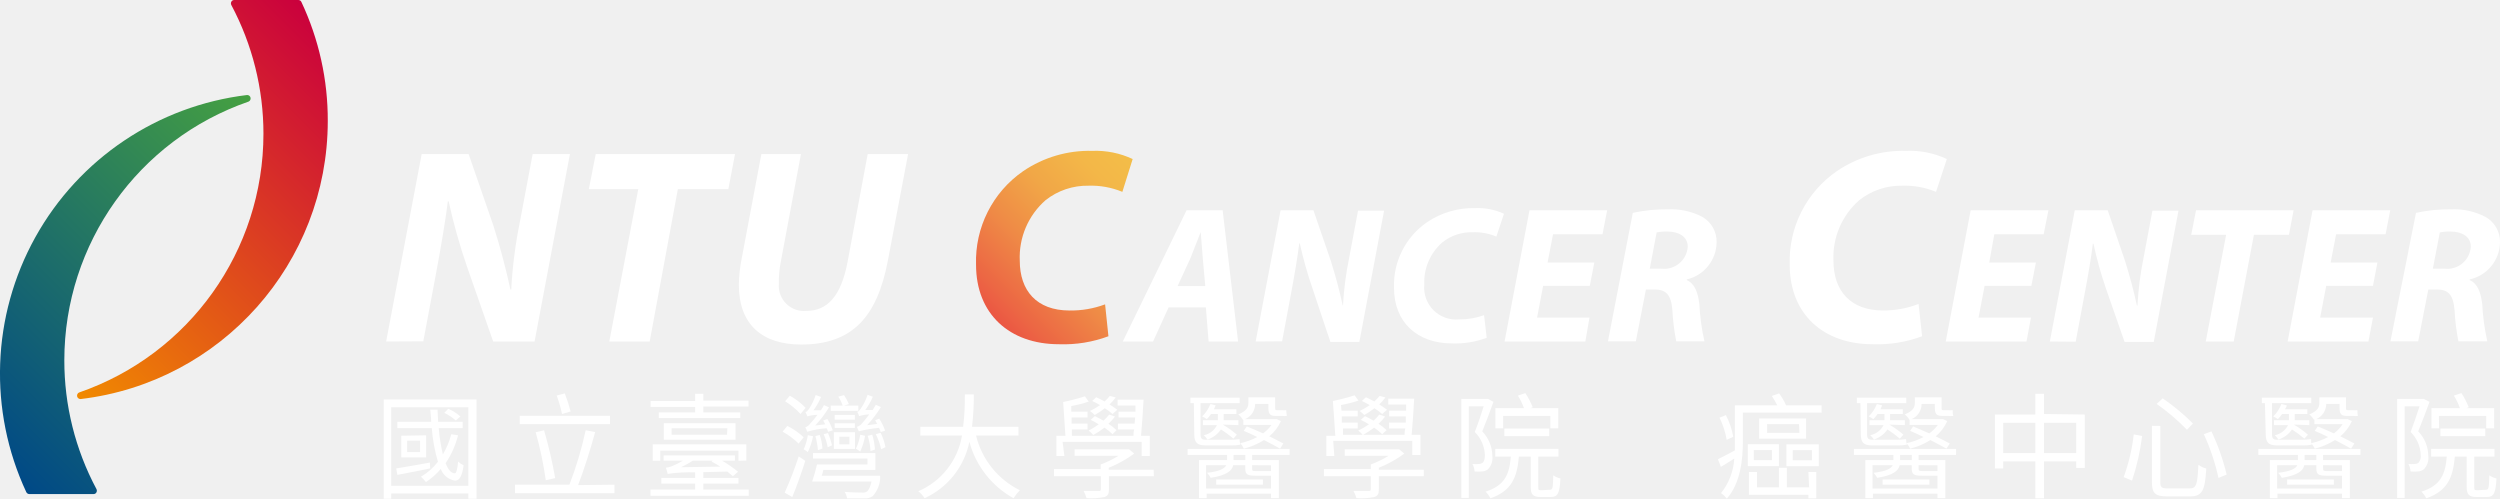
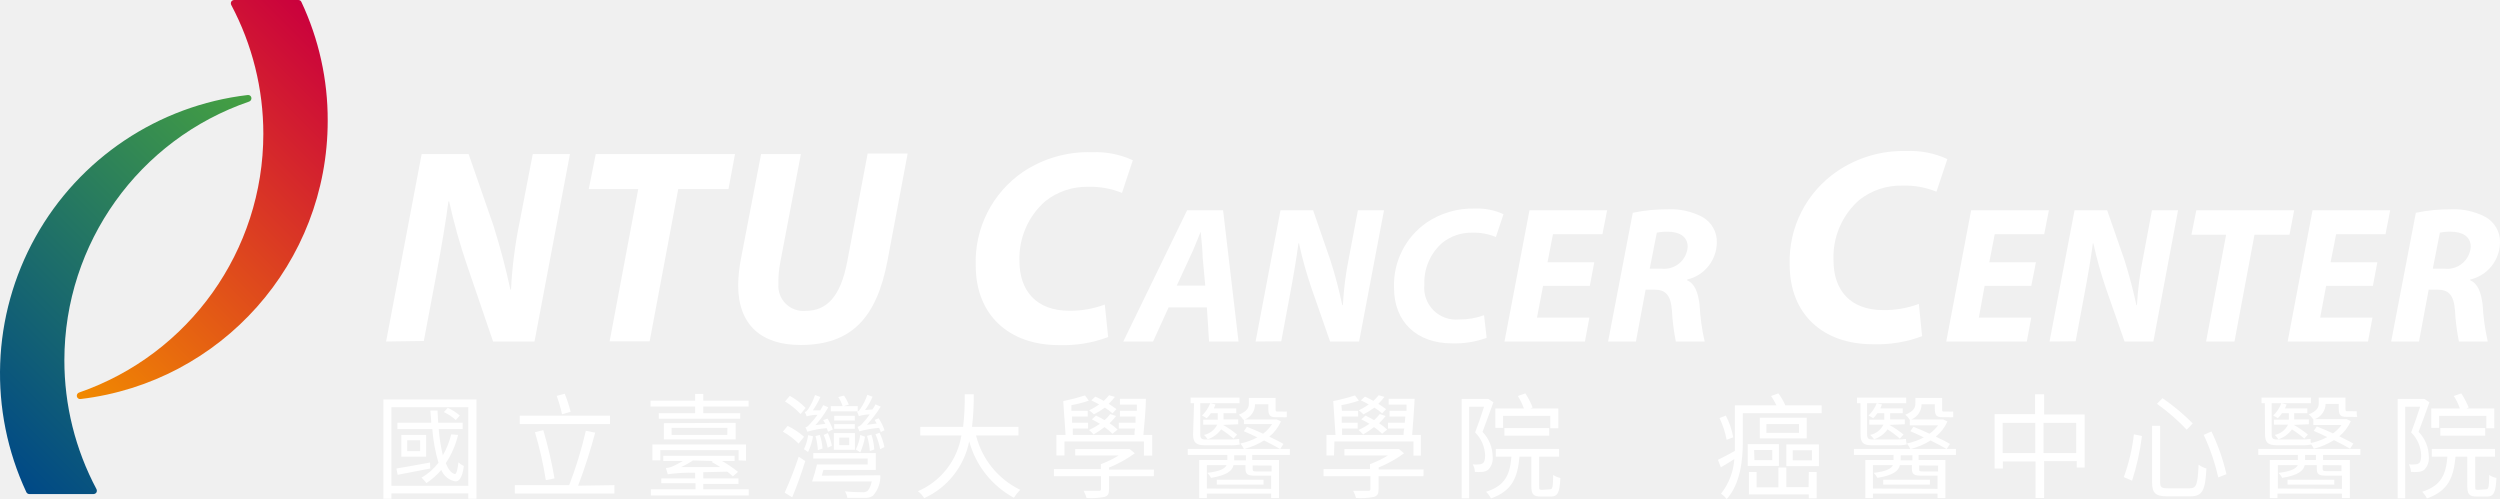
- <svg xmlns="http://www.w3.org/2000/svg" viewBox="0 0 247.58 49.39">
+ <svg xmlns="http://www.w3.org/2000/svg" id="圖層_1" data-name="圖層 1" viewBox="0 0 229.93 45.87">
  <defs>
-     <style>.cls-1{fill:url(#未命名漸層_13);}.cls-2{fill:url(#未命名漸層_10);}.cls-3{fill:#fff;}.cls-4{fill:url(#linear-gradient);}</style>
-     <linearGradient id="未命名漸層_13" x1="-2.13" y1="44.03" x2="28.57" y2="13.33" gradientUnits="userSpaceOnUse">
+     <style>.cls-1{fill:url(#未命名漸層_13);}.cls-2{fill:url(#未命名漸層_2);}.cls-3{fill:#fff;}</style>
+     <linearGradient id="未命名漸層_13" x1="-1.98" y1="40.89" x2="26.53" y2="12.38" gradientUnits="userSpaceOnUse">
      <stop offset="0" stop-color="#004987" />
      <stop offset="1" stop-color="#45a041" />
    </linearGradient>
-     <linearGradient id="未命名漸層_10" x1="3.88" y1="35.6" x2="34.59" y2="4.9" gradientUnits="userSpaceOnUse">
+     <linearGradient id="未命名漸層_2" x1="3.61" y1="33.06" x2="32.12" y2="4.55" gradientUnits="userSpaceOnUse">
      <stop offset="0" stop-color="#f18a00" />
      <stop offset="1" stop-color="#ca003d" />
    </linearGradient>
-     <linearGradient id="linear-gradient" x1="98.73" y1="31.8" x2="113.5" y2="17.04" gradientUnits="userSpaceOnUse">
-       <stop offset="0" stop-color="#eb5643" />
-       <stop offset="0.1" stop-color="#ec6644" />
-       <stop offset="0.37" stop-color="#ef8c46" />
-       <stop offset="0.61" stop-color="#f1a747" />
-       <stop offset="0.83" stop-color="#f3b748" />
-       <stop offset="1" stop-color="#f3bd48" />
-     </linearGradient>
  </defs>
-   <g id="txt">
-     <path class="cls-1" d="M6.37,35.68A27.12,27.12,0,0,1,24.62,10.06a.34.34,0,0,0-.15-.65A27.78,27.78,0,0,0,2.6,48.73a.34.34,0,0,0,.31.2H9.26a.32.32,0,0,0,.29-.17.35.35,0,0,0,0-.33A27,27,0,0,1,6.37,35.68Z" />
-     <path class="cls-2" d="M29.85.2a.33.33,0,0,0-.3-.2H23.19a.31.31,0,0,0-.28.17.35.35,0,0,0,0,.33,27.13,27.13,0,0,1,3.18,12.75A27.11,27.11,0,0,1,7.83,38.87a.34.34,0,0,0,.15.65A27.75,27.75,0,0,0,32.46,12,27.47,27.47,0,0,0,29.85.2Z" />
-     <path class="cls-3" d="M38.24,33.82l3.52-18.56h4.65l2.45,7.08c.75,2.36,1.24,4.29,1.69,6.33h.08A45.08,45.08,0,0,1,51.48,22l1.27-6.74h3.69l-3.5,18.56h-4.1l-2.59-7.41a57.72,57.72,0,0,1-1.82-6.47l-.08,0c-.22,1.8-.66,4.44-1.21,7.36l-1.22,6.5Z" />
-     <path class="cls-3" d="M63.21,18.73h-4.9L59,15.26H72.79l-.66,3.47h-5L64.34,33.82h-4Z" />
-     <path class="cls-3" d="M79.32,15.26l-2,10.68a10.46,10.46,0,0,0-.19,2.21,2.49,2.49,0,0,0,2.7,2.64c2.06,0,3.44-1.38,4.1-4.82l2-10.71h4l-2,10.54c-1.07,5.62-3.55,8.32-8.59,8.32-3.83,0-6.17-1.95-6.17-5.92a14.12,14.12,0,0,1,.28-2.59l1.95-10.35Z" />
-     <path class="cls-4" d="M109.77,33.3a12.73,12.73,0,0,1-4.9.79c-4.9,0-8.21-3-8.21-7.87a10.83,10.83,0,0,1,4.68-9.28,11.62,11.62,0,0,1,6.83-2,8.61,8.61,0,0,1,4,.81L111.15,19a8.1,8.1,0,0,0-3.36-.61,6.66,6.66,0,0,0-4.24,1.43,7.52,7.52,0,0,0-2.56,6c0,2.94,1.65,4.93,4.93,4.93a9.63,9.63,0,0,0,3.52-.61Z" />
-     <path class="cls-3" d="M115.73,30.44l-1.54,3.38h-3l6.32-13h3.57l1.53,13h-2.92l-.27-3.38Zm3.63-2.11-.25-2.8c-.06-.71-.14-1.75-.2-2.55h0c-.33.8-.7,1.8-1,2.55l-1.29,2.8Z" />
-     <path class="cls-3" d="M124.35,33.82l2.47-13h3.25l1.72,5c.52,1.66.87,3,1.18,4.43H133a31.27,31.27,0,0,1,.6-4.66l.89-4.73h2.58l-2.45,13h-2.87L130,28.63a40.9,40.9,0,0,1-1.28-4.53l-.05,0c-.16,1.26-.46,3.11-.85,5.15l-.85,4.55Z" />
-     <path class="cls-3" d="M147.23,33.45a8.84,8.84,0,0,1-3.43.56c-3.43,0-5.75-2.08-5.75-5.51a7.57,7.57,0,0,1,3.28-6.5,8.16,8.16,0,0,1,4.78-1.39,6.13,6.13,0,0,1,2.83.56l-.75,2.26a5.56,5.56,0,0,0-2.35-.43,4.62,4.62,0,0,0-3,1,5.24,5.24,0,0,0-1.79,4.18,3.16,3.16,0,0,0,3.45,3.45,7,7,0,0,0,2.47-.42Z" />
-     <path class="cls-3" d="M157.44,28.31h-4.62l-.6,3.14h5.19L157,33.82h-8l2.47-13h7.69l-.46,2.38h-4.9L153.26,26h4.63Z" />
-     <path class="cls-3" d="M161.7,21.08a15.47,15.47,0,0,1,3.47-.35,6.72,6.72,0,0,1,3.42.75A2.83,2.83,0,0,1,170,24a3.82,3.82,0,0,1-2.95,3.67v.07c.77.34,1.1,1.2,1.24,2.38a22.25,22.25,0,0,0,.5,3.68H166a21.72,21.72,0,0,1-.38-3.07c-.12-1.58-.66-2.06-1.76-2.06H163l-1,5.13h-2.76Zm1.68,5.53h1.16a2.34,2.34,0,0,0,2.6-2.18c0-1-.89-1.5-2-1.5a4.56,4.56,0,0,0-1.08.09Z" />
-     <path class="cls-3" d="M190.35,33.3a12.73,12.73,0,0,1-4.9.79c-4.9,0-8.21-3-8.21-7.87a10.81,10.81,0,0,1,4.68-9.28,11.62,11.62,0,0,1,6.83-2,8.64,8.64,0,0,1,4.05.81L191.73,19a8.1,8.1,0,0,0-3.36-.61,6.66,6.66,0,0,0-4.24,1.43,7.52,7.52,0,0,0-2.56,6c0,2.94,1.65,4.93,4.92,4.93A9.65,9.65,0,0,0,190,30.1Z" />
-     <path class="cls-3" d="M201.17,28.31h-4.63l-.6,3.14h5.19l-.44,2.37h-8l2.47-13h7.7l-.47,2.38h-4.89L197,26h4.62Z" />
-     <path class="cls-3" d="M203,33.82l2.47-13h3.26l1.71,5c.52,1.66.87,3,1.18,4.43h.06a31.08,31.08,0,0,1,.59-4.66l.89-4.73h2.58l-2.45,13H210.4l-1.81-5.19a38.7,38.7,0,0,1-1.27-4.53l-.06,0c-.15,1.26-.46,3.11-.85,5.15l-.85,4.55Z" />
-     <path class="cls-3" d="M220.46,23.25H217l.48-2.43h9.66l-.46,2.43h-3.47l-2,10.57h-2.77Z" />
-     <path class="cls-3" d="M235,28.31h-4.63l-.6,3.14H235l-.45,2.37h-8l2.47-13h7.69l-.46,2.38h-4.9L230.81,26h4.63Z" />
-     <path class="cls-3" d="M239.26,21.08a15.34,15.34,0,0,1,3.47-.35,6.7,6.7,0,0,1,3.41.75A2.81,2.81,0,0,1,247.58,24a3.82,3.82,0,0,1-3,3.67v.07c.78.34,1.1,1.2,1.24,2.38a22.25,22.25,0,0,0,.5,3.68h-2.86a21.72,21.72,0,0,1-.38-3.07c-.12-1.58-.66-2.06-1.75-2.06h-.85l-1,5.13h-2.75Zm1.67,5.53h1.16a2.34,2.34,0,0,0,2.6-2.18c0-1-.89-1.5-2-1.5a4.46,4.46,0,0,0-1.07.09Z" />
-     <path class="cls-3" d="M47.19,39.56v9.83h-.81v-.52H38.74v.52H38V39.56Zm-.81,8.55V40.33H38.74v7.78ZM42.6,46.39c-1.15.23-2.33.47-3.25.64l-.11-.64c.85-.13,2.08-.36,3.33-.58Zm2.76-3.28a8.61,8.61,0,0,1-1.23,2.76c.23.6.53,1,.9,1,.16.05.27-.44.34-1.16a1.86,1.86,0,0,0,.54.37c-.15,1.23-.52,1.69-1.1,1.46a1.8,1.8,0,0,1-1.16-1.1,6.73,6.73,0,0,1-1.47,1.3,4.73,4.73,0,0,0-.49-.53,5.8,5.8,0,0,0,1.68-1.48,16,16,0,0,1-.61-3.33H39.35v-.63H42.7c0-.4-.06-.79-.09-1.2h.72l.06,1.2h2.43v.63H43.45a16.72,16.72,0,0,0,.41,2.6A7.73,7.73,0,0,0,44.69,43Zm-3.16,0v2.19H39.74V43.15Zm-.6.53H40.32v1.13H41.6Zm3.54-2A4.91,4.91,0,0,0,44,40.89l.39-.41a4.58,4.58,0,0,1,1.2.76Z" />
-     <path class="cls-3" d="M60.85,48v.84H51V48h5.39A35.79,35.79,0,0,0,58,42.61l.94.18c-.46,1.68-1.13,3.83-1.69,5.25Zm-.44-6H51.47v-.82h8.94Zm-6.36,5.56a35.42,35.42,0,0,0-1-4.75l.83-.2a44.51,44.51,0,0,1,1.1,4.73ZM55.66,41a13.82,13.82,0,0,0-.53-1.83l.8-.21a15.33,15.33,0,0,1,.58,1.79Z" />
-     <path class="cls-3" d="M74.15,48.48v.62H64.42v-.62h4.42v-.59H65.49v-.56h3.35v-.55a15.06,15.06,0,0,0-2.72.15,3.19,3.19,0,0,0-.18-.61,2.38,2.38,0,0,0,.6-.15,8.28,8.28,0,0,0,1.1-.55H65.72V45.1h7.06v.52H71.51a12.47,12.47,0,0,1,1.58,1.1l-.51.44c-.14-.13-.34-.29-.55-.46l-2.38.06v.57h3.48v.56H69.65v.59ZM68.84,40.3H64.43v-.59h4.41V39h.81v.67h4.48v.59H69.65v.58h3.66v.56H65.24v-.56h3.6Zm4.29,5.33v-1H65.39v1h-.75V44h9.27v1.61Zm-.29-3.72v1.64h-7.1V41.91Zm-.81.5H66.51v.64H72Zm-3.42,3.21a10.5,10.5,0,0,1-1.16.65l3.88-.06a9.94,9.94,0,0,0-.86-.5l.1-.09Z" />
-     <path class="cls-3" d="M79.09,43.93a6.92,6.92,0,0,0-1.59-1.18l.47-.57a6.68,6.68,0,0,1,1.62,1.12Zm-1.38,4.86A37.4,37.4,0,0,0,79.1,45.2l.65.44c-.37,1.17-.86,2.55-1.29,3.58ZM79.28,41a7.19,7.19,0,0,0-1.53-1.26l.47-.55a6.47,6.47,0,0,1,1.56,1.2Zm1.24,2.2A6.36,6.36,0,0,1,80,44.77a2.23,2.23,0,0,0-.41-.27A5.19,5.19,0,0,0,80,43.1ZM82,42.76c0-.1-.08-.23-.14-.35a8.16,8.16,0,0,0-1.92.35,1.83,1.83,0,0,0-.19-.44,1,1,0,0,0,.51-.4,7.09,7.09,0,0,0,.69-.84,4.16,4.16,0,0,0-1,.15,3.15,3.15,0,0,0-.19-.43c.12,0,.22-.12.34-.28a5.63,5.63,0,0,0,.68-1.4l.53.19a6.22,6.22,0,0,1-.75,1.32l.74,0q.17-.26.3-.51l.5.22a10.68,10.68,0,0,1-1.37,1.8l1-.12c-.07-.14-.15-.25-.21-.38l.42-.14a5.32,5.32,0,0,1,.53,1.12Zm5.16,4.35a2,2,0,0,1,0,.33,2.87,2.87,0,0,1-.74,1.7,1.26,1.26,0,0,1-.83.21c-.33,0-1,0-1.7,0a1.79,1.79,0,0,0-.24-.64c.71.06,1.44.07,1.72.07a.71.71,0,0,0,.46-.09c.19-.12.34-.41.48-1H80.43A16.83,16.83,0,0,0,80.91,46h5v-.59H80.51v-.54h6.18v1.67H81.54a5.32,5.32,0,0,1-.16.57ZM81,44.58a6.94,6.94,0,0,0-.25-1.39l.43-.12a5.28,5.28,0,0,1,.27,1.35Zm1-1.69a7.38,7.38,0,0,1,.4,1.21l-.43.19A5.55,5.55,0,0,0,81.57,43Zm3-2.2H82.27v-.52h1.18a3.83,3.83,0,0,0-.43-.89l.57-.15a6.06,6.06,0,0,1,.48.89l-.49.15H85ZM82.58,42.8h2.09v1.66H82.58Zm2.08-1.24h-2v-.47h2Zm-2,.36h2v.46h-2ZM83.12,44h1v-.75h-1Zm2.55-.84a6.5,6.5,0,0,1-.48,1.56,3.58,3.58,0,0,0-.43-.29,4.64,4.64,0,0,0,.43-1.38Zm1.54-.37c0-.12-.09-.26-.16-.42a14,14,0,0,0-2,.34,4.49,4.49,0,0,0-.19-.44,1,1,0,0,0,.53-.37c.12-.13.39-.45.69-.86a3.65,3.65,0,0,0-1,.17,2.34,2.34,0,0,0-.19-.44c.14,0,.21-.11.34-.28a5.45,5.45,0,0,0,.69-1.39l.52.19a6.21,6.21,0,0,1-.75,1.31l.74,0q.16-.26.3-.51l.51.22a11.69,11.69,0,0,1-1.37,1.8l1-.13-.2-.36.4-.16a5,5,0,0,1,.58,1.19Zm-1,1.88a6.08,6.08,0,0,0-.28-1.51l.45-.11a6.41,6.41,0,0,1,.27,1.47Zm1-1.81a5.8,5.8,0,0,1,.48,1.42l-.43.21A6,6,0,0,0,86.73,43Z" />
-     <path class="cls-3" d="M96.66,43.13A8.19,8.19,0,0,0,101,48.55a4.46,4.46,0,0,0-.63.79A9.1,9.1,0,0,1,96,43.75a7.85,7.85,0,0,1-4.44,5.59,2.51,2.51,0,0,0-.62-.69,7.31,7.31,0,0,0,4.33-5.52H91.14v-.86h4.24a23.68,23.68,0,0,0,.17-3.21h.89a25.51,25.51,0,0,1-.18,3.21h4.6v.86Z" />
-     <path class="cls-3" d="M114.27,47.16h-4.45v1.3c0,.44-.09.63-.43.76a6.78,6.78,0,0,1-1.79.11,3.54,3.54,0,0,0-.29-.71c.69,0,1.31,0,1.48,0s.23,0,.23-.2V47.16h-4.64v-.71H109V46a10.34,10.34,0,0,0,1.77-.86h-4.35v-.64h5.23l.17,0,.5.42a11.14,11.14,0,0,1-2.52,1.4v.2h4.45Zm-8.86-2h-.79v-2h.89l-.22-3.35a19.76,19.76,0,0,0,2.15-.56l.38.52a11.81,11.81,0,0,1-1.73.44l0,.56h1.61v.57h-1.58l0,.61h1.58v.58h-1.55l0,.63h6.1c0-.2,0-.4.07-.63h-1.61v-.58h1.65l.06-.61h-1.65v-.57h1.68l0-.61h-1.77v-.58h2.57c-.06,1.12-.16,2.58-.25,3.58h.87v2h-.81v-1.4h-7.83ZM110.18,43a6,6,0,0,0-.8-.65,7.91,7.91,0,0,1-1.12.73,2.7,2.7,0,0,0-.45-.44,6.58,6.58,0,0,0,1-.62,6.35,6.35,0,0,0-.8-.44l.42-.37c.27.12.56.29.85.45a4.53,4.53,0,0,0,.56-.6l.58.19a5.42,5.42,0,0,1-.65.72,5.07,5.07,0,0,1,.8.63Zm0-2a5.5,5.5,0,0,0-.77-.57,7.59,7.59,0,0,1-1,.67,3.26,3.26,0,0,0-.47-.4,6.67,6.67,0,0,0,1-.58c-.26-.16-.54-.29-.78-.41l.4-.37a9.28,9.28,0,0,1,.83.42,4.38,4.38,0,0,0,.52-.55l.58.15a4.31,4.31,0,0,1-.61.69c.3.2.57.38.77.53Z" />
-     <path class="cls-3" d="M124,45.05v.51h2.65v3.77h-.78v-.44H119.5v.44h-.76V45.56h2.78v-.51h-3.91v-.59h10.1v.59Zm-5.77-5.13h-.34v-.54h4.88v.54h-3.88V43c0,.41.11.55.51.55h2.35a7.41,7.41,0,0,0,1-.06,4,4,0,0,0,.08.55,4.6,4.6,0,0,1-1,.07h-2.42c-.87,0-1.14-.3-1.14-1.12Zm2.87,2.13v0a9,9,0,0,1,1.39,1l-.35.39a9.36,9.36,0,0,0-1.23-.91,2.57,2.57,0,0,1-1.33,1,2.16,2.16,0,0,0-.37-.43,1.84,1.84,0,0,0,1.31-1h-1.39v-.49h1.48V41h-.68a3,3,0,0,1-.42.51,2.06,2.06,0,0,0-.46-.27,3.45,3.45,0,0,0,.82-1.23l.52.13a4.21,4.21,0,0,1-.17.39h2.22V41h-1.26v.61h1.46v.49Zm4.77,6.33V47.11h-1.55c-.79,0-1-.13-1-.72v-.32h-1.19c-.12.55-.65,1-2.23,1.25a2.54,2.54,0,0,0-.36-.5c1.29-.14,1.75-.44,1.9-.75h-2v2.31Zm-5.43-.9h4.63V48h-4.63Zm2.89-2.43h-1.17v.51h1.17Zm-.25-3.49a1.9,1.9,0,0,0-.45-.52c.83-.34,1-.72,1-1.12v-.57h2.65v1c0,.21,0,.27.15.27h.49a2.25,2.25,0,0,0,.46,0,5.51,5.51,0,0,0,.06.57,2.43,2.43,0,0,1-.49,0h-.62c-.6,0-.72-.23-.72-.85V40h-1.31a1.63,1.63,0,0,1-1,1.51h3l.14,0,.41.19a4.13,4.13,0,0,1-1.15,1.51c.53.25,1,.51,1.39.71l-.32.51c-.39-.23-1-.54-1.59-.85a6.93,6.93,0,0,1-2,.85,2.38,2.38,0,0,0-.35-.54,6.62,6.62,0,0,0,1.68-.61c-.46-.23-.92-.44-1.34-.61l.3-.44c.49.19,1.05.44,1.61.69a3.72,3.72,0,0,0,.84-.84h-2.79v-.47Zm.92,4.51v.32c0,.23,0,.26.39.26h1.48v-.57Z" />
-     <path class="cls-3" d="M141,47.16h-4.45v1.3c0,.44-.09.63-.43.76a6.78,6.78,0,0,1-1.79.11,3.54,3.54,0,0,0-.29-.71c.69,0,1.31,0,1.48,0s.23,0,.23-.2V47.16h-4.64v-.71h4.64V46a10.34,10.34,0,0,0,1.77-.86h-4.35v-.64h5.23l.17,0,.5.42a11.14,11.14,0,0,1-2.52,1.4v.2H141Zm-8.86-2h-.79v-2h.89L132,39.71a19.76,19.76,0,0,0,2.15-.56l.38.52a11.81,11.81,0,0,1-1.73.44l.05.56h1.61v.57h-1.58l0,.61h1.58v.58H133l0,.63h6.1c0-.2,0-.4.07-.63h-1.61v-.58h1.66l0-.61h-1.65v-.57h1.68l0-.61h-1.77v-.58h2.57c-.06,1.12-.16,2.58-.25,3.58h.87v2h-.81v-1.4h-7.83ZM136.88,43a6,6,0,0,0-.8-.65,7.91,7.91,0,0,1-1.12.73,2.7,2.7,0,0,0-.45-.44,6.67,6.67,0,0,0,1.06-.62,7.23,7.23,0,0,0-.81-.44l.42-.37c.27.12.56.29.85.45a4.53,4.53,0,0,0,.56-.6l.58.19a5.42,5.42,0,0,1-.65.72,5.07,5.07,0,0,1,.8.63Zm0-2a5.5,5.5,0,0,0-.77-.57,7.59,7.59,0,0,1-1,.67,3.77,3.77,0,0,0-.46-.4,7.1,7.1,0,0,0,1-.58c-.26-.16-.54-.29-.78-.41l.4-.37a9.28,9.28,0,0,1,.83.42,5.4,5.4,0,0,0,.53-.55l.57.15a4.31,4.31,0,0,1-.61.69c.3.2.57.38.77.53Z" />
-     <path class="cls-3" d="M147.9,39.8c-.33.92-.73,2-1.11,2.92a3.55,3.55,0,0,1,1,2.44,1.6,1.6,0,0,1-.43,1.31,1.06,1.06,0,0,1-.58.22,4.6,4.6,0,0,1-.75,0,1.73,1.73,0,0,0-.21-.74,3.61,3.61,0,0,0,.65,0,.63.63,0,0,0,.34-.11c.18-.12.24-.43.24-.79a3.4,3.4,0,0,0-1-2.27c.32-.81.65-1.78.88-2.54h-1.47v9.07h-.74V39.51h2.51l.14,0Zm5.61,8.7c.25,0,.29-.2.31-1.43a1.88,1.88,0,0,0,.71.31c-.06,1.47-.27,1.84-.94,1.84h-1c-.78,0-1-.24-1-1v-3h-1.17c-.18,2.07-.72,3.39-2.82,4.13a2.53,2.53,0,0,0-.48-.66c1.91-.61,2.36-1.72,2.5-3.47h-1.54v-.77h6.26v.77h-2v3c0,.28,0,.33.29.33Zm-4.65-6.08h-.77v-2h2.83a6.14,6.14,0,0,0-.6-1.24l.74-.25a8.24,8.24,0,0,1,.73,1.4l-.24.09h2.77v2h-.79V41.19h-4.67Zm.12.77v-.75h4.44v.75Z" />
-     <path class="cls-3" d="M180.4,40.14v.72h-7.8v2.87c0,1.73-.22,4.11-1.59,5.65a2.71,2.71,0,0,0-.57-.55,6.07,6.07,0,0,0,1.31-3.42c-.45.3-.91.57-1.33.82l-.29-.75c.44-.21,1-.53,1.68-.88,0-.31,0-.59,0-.87V40.14H176a8.33,8.33,0,0,0-.53-.93l.72-.25a5.75,5.75,0,0,1,.69,1.18ZM171,43.56a8.47,8.47,0,0,0-.71-2.2l.63-.25a7.75,7.75,0,0,1,.73,2.14Zm2.09.43h3.08v2.17h-3.08Zm6,2.75h.78v2.61h-.78V49H173.2V46.74H174v1.52h2.17V46.33h.79v1.93h2.2Zm-5.41-1.17h1.8v-1h-1.8Zm5.18-2.13h-4.65v-2h4.65ZM178.16,42H175v.87h3.2Zm-1.25,2h3.21v2.17h-3.21Zm.63,1.58h1.9v-1h-1.9Z" />
-     <path class="cls-3" d="M190,45.05v.51h2.65v3.77h-.78v-.44h-6.39v.44h-.75V45.56h2.78v-.51H183.6v-.59h10.11v.59Zm-5.76-5.13h-.35v-.54h4.89v.54H184.9V43c0,.41.11.55.52.55h2.34a7.41,7.41,0,0,0,1-.06c0,.18.05.41.08.55a4.55,4.55,0,0,1-1,.07h-2.43c-.87,0-1.13-.3-1.13-1.12Zm2.87,2.13v0a9,9,0,0,1,1.39,1l-.36.39a9.91,9.91,0,0,0-1.22-.91,2.65,2.65,0,0,1-1.34,1,1.88,1.88,0,0,0-.37-.43,1.86,1.86,0,0,0,1.32-1h-1.39v-.49h1.48V41h-.68a4.39,4.39,0,0,1-.42.51,2.32,2.32,0,0,0-.46-.27,3.42,3.42,0,0,0,.81-1.23l.52.13a4,4,0,0,1-.16.39h2.21V41h-1.26v.61h1.46v.49Zm4.76,6.33V47.11h-1.55c-.79,0-1-.13-1-.72v-.32h-1.19c-.12.55-.64,1-2.22,1.25a2.59,2.59,0,0,0-.37-.5c1.29-.14,1.76-.44,1.9-.75h-2v2.31Zm-5.43-.9h4.63V48h-4.63Zm2.89-2.43h-1.16v.51h1.16Zm-.24-3.49a1.93,1.93,0,0,0-.46-.52c.84-.34,1-.72,1-1.12v-.57h2.65v1c0,.21,0,.27.16.27h.49a2.22,2.22,0,0,0,.45,0c0,.16,0,.41.06.57a2.31,2.31,0,0,1-.49,0h-.61c-.6,0-.73-.23-.73-.85V40H190.3a1.63,1.63,0,0,1-1,1.51h3l.13,0,.41.19a4.22,4.22,0,0,1-1.14,1.51c.53.25,1,.51,1.39.71l-.33.51c-.39-.23-1-.54-1.59-.85a6.87,6.87,0,0,1-2,.85,2.42,2.42,0,0,0-.36-.54,6.62,6.62,0,0,0,1.68-.61c-.45-.23-.92-.44-1.33-.61l.3-.44c.49.19,1,.44,1.6.69a3.77,3.77,0,0,0,.85-.84h-2.8v-.47Zm.91,4.51v.32c0,.23.06.26.39.26h1.48v-.57Z" />
-     <path class="cls-3" d="M206.46,41.05v5.29h-.85v-.65h-3.19v3.66h-.86V45.69h-3.18v.7h-.82V41.05h4V39h.86v2Zm-4.9,3.82v-3h-3.18v3Zm4.05,0v-3h-3.19v3Z" />
-     <path class="cls-3" d="M212.14,43.18a23.47,23.47,0,0,1-1,4.42l-.83-.35a18,18,0,0,0,1-4.23Zm1.8-1v5.57c0,.52.13.62.77.62h2.12c.69,0,.79-.39.88-2.34a2.43,2.43,0,0,0,.78.37c-.12,2.14-.37,2.76-1.61,2.76h-2.24c-1.2,0-1.53-.3-1.53-1.42V42.17Zm.23-2.73a20.42,20.42,0,0,1,3,2.49l-.59.62a21.44,21.44,0,0,0-3-2.56ZM219,42.72A21.42,21.42,0,0,1,220.51,47l-.81.33A21.06,21.06,0,0,0,218.25,43Z" />
-     <path class="cls-3" d="M230.06,45.05v.51h2.65v3.77h-.78v-.44h-6.39v.44h-.75V45.56h2.78v-.51h-3.92v-.59h10.11v.59Zm-5.76-5.13H224v-.54h4.89v.54H225V43c0,.41.12.55.52.55h2.35a7.63,7.63,0,0,0,1-.06c0,.18,0,.41.07.55a4.55,4.55,0,0,1-1,.07h-2.43c-.87,0-1.13-.3-1.13-1.12Zm2.87,2.13v0a9,9,0,0,1,1.39,1l-.36.39a9.91,9.91,0,0,0-1.22-.91,2.6,2.6,0,0,1-1.34,1,2.11,2.11,0,0,0-.36-.43,1.86,1.86,0,0,0,1.31-1h-1.39v-.49h1.48V41H226a3.57,3.57,0,0,1-.42.51,2.32,2.32,0,0,0-.46-.27,3.3,3.3,0,0,0,.81-1.23l.53.13c0,.13-.11.25-.17.39h2.21V41h-1.25v.61h1.45v.49Zm4.76,6.33V47.11h-1.54c-.79,0-1-.13-1-.72v-.32H228.2c-.12.55-.64,1-2.22,1.25a2.59,2.59,0,0,0-.37-.5c1.29-.14,1.76-.44,1.9-.75h-2v2.31Zm-5.43-.9h4.63V48H226.5Zm2.89-2.43h-1.16v.51h1.16Zm-.24-3.49a1.93,1.93,0,0,0-.46-.52c.84-.34,1-.72,1-1.12v-.57h2.64v1c0,.21,0,.27.16.27H233a2.38,2.38,0,0,0,.46,0c0,.16,0,.41.05.57a2.31,2.31,0,0,1-.49,0h-.61c-.6,0-.72-.23-.72-.85V40h-1.32a1.63,1.63,0,0,1-1,1.51h3l.13,0,.41.19a4.22,4.22,0,0,1-1.14,1.51c.53.25,1,.51,1.39.71l-.33.51c-.39-.23-1-.54-1.59-.85a6.87,6.87,0,0,1-2,.85,2.42,2.42,0,0,0-.36-.54,6.62,6.62,0,0,0,1.68-.61c-.45-.23-.92-.44-1.33-.61l.3-.44c.49.19,1.05.44,1.6.69A3.57,3.57,0,0,0,232,42h-2.8v-.47Zm.91,4.51v.32c0,.23.06.26.39.26h1.48v-.57Z" />
-     <path class="cls-3" d="M240.6,39.8c-.34.92-.74,2-1.12,2.92a3.52,3.52,0,0,1,1,2.44,1.6,1.6,0,0,1-.44,1.31,1.06,1.06,0,0,1-.58.22,4.51,4.51,0,0,1-.74,0,1.73,1.73,0,0,0-.21-.74,3.49,3.49,0,0,0,.64,0,.66.66,0,0,0,.35-.11,1,1,0,0,0,.23-.79,3.38,3.38,0,0,0-1-2.27c.31-.81.64-1.78.88-2.54h-1.47v9.07h-.75V39.51h2.52l.13,0Zm5.61,8.7c.24,0,.29-.2.31-1.43a1.88,1.88,0,0,0,.71.31c-.07,1.47-.28,1.84-.95,1.84h-1c-.77,0-1-.24-1-1v-3h-1.17c-.19,2.07-.72,3.39-2.83,4.13a2.53,2.53,0,0,0-.48-.66c1.92-.61,2.36-1.72,2.51-3.47h-1.55v-.77h6.27v.77h-2v3c0,.28,0,.33.29.33Zm-4.66-6.08h-.76v-2h2.82a5.65,5.65,0,0,0-.6-1.24l.75-.25a7.48,7.48,0,0,1,.72,1.4l-.23.09H247v2h-.79V41.19h-4.68Zm.13.77v-.75h4.44v.75Z" />
-   </g>
+   <path class="cls-1" d="M5.92,33.13a25.17,25.17,0,0,1,17-23.79.32.32,0,0,0,.2-.36.3.3,0,0,0-.34-.24A25.79,25.79,0,0,0,2.42,45.26a.31.31,0,0,0,.28.18H8.6a.33.33,0,0,0,.27-.15.34.34,0,0,0,0-.31A25.17,25.17,0,0,1,5.92,33.13Z" />
+   <path class="cls-2" d="M27.72.18A.3.3,0,0,0,27.44,0h-5.9a.33.33,0,0,0-.27.15.34.34,0,0,0,0,.31,25.28,25.28,0,0,1,2.95,11.85A25.19,25.19,0,0,1,7.28,36.1a.31.31,0,0,0-.21.36.3.3,0,0,0,.34.24A25.77,25.77,0,0,0,30.14,11.1,25.49,25.49,0,0,0,27.72.18Z" />
+   <path class="cls-3" d="M35.51,31.41l3.27-17.24H43.1l2.28,6.57c.69,2.2,1.15,4,1.56,5.89H47a40.45,40.45,0,0,1,.79-6.2L49,14.17h3.42L49.16,31.41H45.35L43,24.53a53.76,53.76,0,0,1-1.69-6l-.07,0c-.21,1.67-.62,4.12-1.13,6.83l-1.13,6Z" />
+   <path class="cls-3" d="M58.7,17.39H54.15l.64-3.22H67.6L67,17.39H62.38l-2.63,14H56.07Z" />
+   <path class="cls-3" d="M73.66,14.17l-1.89,9.92a9.71,9.71,0,0,0-.18,2.05,2.3,2.3,0,0,0,2.51,2.45c1.91,0,3.19-1.27,3.81-4.47l1.89-10h3.68L81.62,24c-1,5.22-3.3,7.73-8,7.73-3.56,0-5.73-1.82-5.73-5.5a13.69,13.69,0,0,1,.25-2.4L70,14.17Z" />
+   <path class="cls-3" d="M101.92,31a11.77,11.77,0,0,1-4.55.74c-4.56,0-7.63-2.76-7.63-7.31a10,10,0,0,1,4.35-8.62A10.8,10.8,0,0,1,100.44,14a8.1,8.1,0,0,1,3.75.74l-1,3a7.74,7.74,0,0,0-3.12-.56,6.15,6.15,0,0,0-3.94,1.33A7,7,0,0,0,93.76,24c0,2.73,1.54,4.58,4.58,4.58a9,9,0,0,0,3.27-.57Z" />
+   <path class="cls-3" d="M107.48,28.27l-1.43,3.14h-2.74l5.87-12.07h3.31l1.42,12.07H111.2L111,28.27Zm3.37-2-.24-2.6c0-.66-.12-1.63-.18-2.36h0c-.31.73-.65,1.66-1,2.36l-1.2,2.6Z" />
+   <path class="cls-3" d="M115.48,31.41l2.29-12.07h3l1.59,4.6a40.49,40.49,0,0,1,1.09,4.12h.06a28.79,28.79,0,0,1,.55-4.34l.83-4.38h2.4L125,31.41h-2.67l-1.68-4.82a36.6,36.6,0,0,1-1.18-4.21l-.05,0c-.15,1.17-.43,2.88-.79,4.78l-.79,4.23Z" />
+   <path class="cls-3" d="M136.73,31.07a8.42,8.42,0,0,1-3.19.51c-3.19,0-5.33-1.93-5.33-5.11a7,7,0,0,1,3-6,7.59,7.59,0,0,1,4.44-1.29,5.77,5.77,0,0,1,2.63.52l-.7,2.1a5.23,5.23,0,0,0-2.18-.4,4.27,4.27,0,0,0-2.76.94A4.86,4.86,0,0,0,131,26.18a2.92,2.92,0,0,0,3.2,3.2,6.34,6.34,0,0,0,2.29-.39Z" />
+   <path class="cls-3" d="M146.22,26.29h-4.3l-.56,2.92h4.82l-.41,2.2h-7.4l2.3-12.07h7.14l-.43,2.2h-4.55l-.5,2.58h4.3Z" />
+   <path class="cls-3" d="M150.17,19.57a15.26,15.26,0,0,1,3.22-.32,6.21,6.21,0,0,1,3.17.7,2.6,2.6,0,0,1,1.34,2.36,3.53,3.53,0,0,1-2.73,3.4v.07c.71.31,1,1.12,1.14,2.21a19.9,19.9,0,0,0,.47,3.42h-2.65a19.72,19.72,0,0,1-.36-2.85c-.11-1.47-.61-1.92-1.63-1.92h-.79l-.89,4.77H147.9Zm1.56,5.14h1.07a2.17,2.17,0,0,0,2.42-2c0-1-.82-1.4-1.84-1.4a4.48,4.48,0,0,0-1,.09Z" />
+   <path class="cls-3" d="M176.78,30.92a11.83,11.83,0,0,1-4.56.74c-4.55,0-7.62-2.76-7.62-7.31A10,10,0,0,1,169,15.73a10.79,10.79,0,0,1,6.34-1.84,8.11,8.11,0,0,1,3.76.74l-1,3a7.7,7.7,0,0,0-3.12-.56A6.19,6.19,0,0,0,171,18.39a7,7,0,0,0-2.37,5.55c0,2.74,1.53,4.58,4.57,4.58a9,9,0,0,0,3.28-.57Z" />
+   <path class="cls-3" d="M186.82,26.29h-4.29L182,29.21h4.82l-.41,2.2H179l2.29-12.07h7.15l-.43,2.2h-4.55l-.5,2.58h4.29Z" />
+   <path class="cls-3" d="M188.5,31.41l2.3-12.07h3l1.6,4.6c.48,1.54.8,2.79,1.09,4.12h.05a30.35,30.35,0,0,1,.56-4.34l.82-4.38h2.4l-2.27,12.07H195.4l-1.69-4.82a38.74,38.74,0,0,1-1.18-4.21l-.05,0c-.14,1.17-.43,2.88-.79,4.78l-.79,4.23Z" />
+   <path class="cls-3" d="M204.74,21.59h-3.19l.45-2.25h9l-.43,2.25h-3.22l-1.84,9.82H202.9Z" />
+   <path class="cls-3" d="M218.24,26.29h-4.3l-.55,2.92h4.81l-.41,2.2H210.4l2.29-12.07h7.14l-.43,2.2h-4.54l-.51,2.58h4.3Z" />
+   <path class="cls-3" d="M222.19,19.57a15.37,15.37,0,0,1,3.23-.32,6.2,6.2,0,0,1,3.16.7,2.6,2.6,0,0,1,1.35,2.36,3.54,3.54,0,0,1-2.74,3.4v.07c.71.31,1,1.12,1.14,2.21a21,21,0,0,0,.47,3.42h-2.65a19.72,19.72,0,0,1-.36-2.85c-.11-1.47-.61-1.92-1.63-1.92h-.79l-.89,4.77h-2.56Zm1.56,5.14h1.07a2.17,2.17,0,0,0,2.42-2c0-1-.82-1.4-1.84-1.4a4.31,4.31,0,0,0-1,.09Z" />
+   <path class="cls-3" d="M43.82,36.74v9.13h-.75v-.49H36v.49h-.74V36.74Zm-.75,7.94V37.45H36v7.23Zm-3.5-1.59c-1.08.21-2.18.43-3,.58l-.11-.58c.79-.13,1.94-.34,3.09-.55ZM42.13,40A8.07,8.07,0,0,1,41,42.6c.22.56.5.92.84,1,.14,0,.25-.41.32-1.08a1.85,1.85,0,0,0,.5.34c-.14,1.15-.49,1.57-1,1.36a1.69,1.69,0,0,1-1.07-1,6.84,6.84,0,0,1-1.37,1.21,4.15,4.15,0,0,0-.45-.5,5.37,5.37,0,0,0,1.56-1.37,14.84,14.84,0,0,1-.57-3.1H36.55v-.58h3.11c0-.37-.06-.74-.08-1.12h.66l.06,1.12h2.25v.58h-2.2a15.81,15.81,0,0,0,.38,2.42,7.56,7.56,0,0,0,.77-1.93Zm-2.94,0v2H36.91v-2Zm-.55.49H37.45v1h1.19Zm3.28-1.86a4.29,4.29,0,0,0-1.1-.73l.36-.39a4.33,4.33,0,0,1,1.11.71Z" />
+   <path class="cls-3" d="M56.51,44.62v.77H47.35v-.77h5a36.7,36.7,0,0,0,1.53-5l.86.17a49.15,49.15,0,0,1-1.57,4.88ZM56.1,39H47.8v-.77h8.3Zm-5.9,5.16a33.17,33.17,0,0,0-1-4.41l.77-.19A40.17,40.17,0,0,1,51,44Zm1.49-6.06a12.37,12.37,0,0,0-.49-1.69l.74-.2a12.71,12.71,0,0,1,.54,1.66Z" />
+   <path class="cls-3" d="M68.86,45v.57h-9V45h4.11v-.56H60.82V44h3.11v-.52a14.93,14.93,0,0,0-2.52.14,4,4,0,0,0-.17-.57,2.09,2.09,0,0,0,.56-.13,9.06,9.06,0,0,0,1-.52H61v-.48h6.56v.48H66.41a11.42,11.42,0,0,1,1.47,1l-.48.41a5.14,5.14,0,0,0-.51-.43l-2.21.05V44h3.24v.51H64.68V45Zm-4.93-7.61h-4.1v-.54h4.1v-.62h.75v.62h4.17v.54H64.68V38h3.4v.51H60.59V38h3.34Zm4,4.95v-.94h-7.2v.94H60V40.88h8.61v1.49Zm-.27-3.45v1.52h-6.6V38.92Zm-.76.46H61.77V40h5.12Zm-3.17,3a7.89,7.89,0,0,1-1.09.61l3.61,0c-.27-.18-.55-.34-.79-.47l.09-.09Z" />
+   <path class="cls-3" d="M73.45,40.8A6.4,6.4,0,0,0,72,39.7l.44-.53a6.76,6.76,0,0,1,1.51,1Zm-1.28,4.51A34.31,34.31,0,0,0,73.46,42l.6.41c-.34,1.09-.79,2.37-1.2,3.33Zm1.46-7.23a6.78,6.78,0,0,0-1.43-1.16l.44-.51a5.94,5.94,0,0,1,1.45,1.11Zm1.15,2.05a5.8,5.8,0,0,1-.46,1.44,3.57,3.57,0,0,0-.38-.25,4.7,4.7,0,0,0,.39-1.3Zm1.38-.42a3.43,3.43,0,0,0-.12-.33,7.85,7.85,0,0,0-1.79.33,1.83,1.83,0,0,0-.18-.41c.16,0,.3-.16.48-.37a6.76,6.76,0,0,0,.64-.78,3.92,3.92,0,0,0-1,.14,2.76,2.76,0,0,0-.18-.4c.12,0,.21-.11.32-.26a5.36,5.36,0,0,0,.63-1.3l.49.18a6.89,6.89,0,0,1-.69,1.23l.68,0c.1-.16.19-.32.28-.48l.46.2A9.26,9.26,0,0,1,75,39.1l.91-.12a3.79,3.79,0,0,0-.2-.34l.4-.14a5.3,5.3,0,0,1,.49,1Zm4.8,4a1.24,1.24,0,0,1,0,.31,2.66,2.66,0,0,1-.68,1.58,1.21,1.21,0,0,1-.77.19c-.31,0-.93,0-1.58,0a1.56,1.56,0,0,0-.22-.6c.66.07,1.33.08,1.59.08a.66.66,0,0,0,.44-.09c.17-.11.31-.38.44-.9H74.69a15.19,15.19,0,0,0,.45-1.56H79.8v-.55h-5v-.5h5.75v1.55H75.73l-.15.53ZM75.22,41.4A5.41,5.41,0,0,0,75,40.11l.4-.11a4.93,4.93,0,0,1,.25,1.25Zm.92-1.57A5.28,5.28,0,0,1,76.51,41l-.39.18A5.54,5.54,0,0,0,75.76,40Zm2.75-2H76.41v-.48H77.5a3.52,3.52,0,0,0-.4-.83l.53-.14a5.61,5.61,0,0,1,.44.83l-.45.14h1.27Zm-2.2,2h1.94v1.54H76.69Zm1.93-1.15h-1.9v-.44h1.9Zm-1.9.33h1.9v.43h-1.9Zm.47,1.93h.91v-.69h-.91Zm2.37-.77a6.1,6.1,0,0,1-.44,1.44,3.23,3.23,0,0,0-.41-.27A4.37,4.37,0,0,0,79.12,40ZM81,39.74c0-.11-.09-.24-.15-.39a9.89,9.89,0,0,0-1.81.32,4,4,0,0,0-.17-.41.92.92,0,0,0,.48-.35,6.46,6.46,0,0,0,.64-.8,4,4,0,0,0-1,.16,3.27,3.27,0,0,0-.17-.41c.12,0,.19-.1.31-.26a5.18,5.18,0,0,0,.64-1.29l.48.18a5.58,5.58,0,0,1-.69,1.22l.68-.05a3.24,3.24,0,0,0,.28-.47l.48.21a11.13,11.13,0,0,1-1.27,1.67l.9-.12-.19-.33.37-.15a4.62,4.62,0,0,1,.54,1.1Zm-1,1.74a6,6,0,0,0-.26-1.39l.41-.11a5.46,5.46,0,0,1,.26,1.36Zm.89-1.68a5,5,0,0,1,.45,1.32l-.39.19a6.27,6.27,0,0,0-.43-1.37Z" />
+   <path class="cls-3" d="M89.77,40.05a7.6,7.6,0,0,0,4.06,5,4.14,4.14,0,0,0-.58.73,8.42,8.42,0,0,1-4.11-5.19A7.32,7.32,0,0,1,85,45.82a2.18,2.18,0,0,0-.58-.64,6.76,6.76,0,0,0,4-5.13H84.64v-.79h3.94a23.42,23.42,0,0,0,.15-3h.83a25.53,25.53,0,0,1-.16,3h4.27v.79Z" />
+   <path class="cls-3" d="M106.12,43.8H102V45c0,.41-.08.58-.4.7a6.42,6.42,0,0,1-1.67.1,2.63,2.63,0,0,0-.27-.66c.64,0,1.22,0,1.38,0s.22,0,.22-.19V43.8H96.93v-.66h4.32v-.45a9.56,9.56,0,0,0,1.64-.8h-4V41.3h4.86l.15,0,.47.39A10.78,10.78,0,0,1,102,43v.19h4.13ZM97.9,41.89h-.74V40H98l-.21-3.11a20,20,0,0,0,2-.52l.35.48a10.38,10.38,0,0,1-1.6.41l0,.52h1.5v.53H98.6l0,.57h1.47v.53H98.67l0,.59h5.67c0-.19,0-.38.06-.59h-1.5v-.53h1.54l0-.57H103v-.53h1.56l0-.57H103v-.53h2.39c0,1-.15,2.39-.23,3.32h.81v1.9h-.76v-1.3H97.9Zm4.42-2a5.73,5.73,0,0,0-.74-.61,8.37,8.37,0,0,1-1,.68,3.3,3.3,0,0,0-.42-.41,6.41,6.41,0,0,0,1-.57,7,7,0,0,0-.74-.41l.38-.35c.26.12.53.27.79.42a3.42,3.42,0,0,0,.52-.56l.54.18a6.14,6.14,0,0,1-.6.67,4.33,4.33,0,0,1,.74.58Zm0-1.87a4.51,4.51,0,0,0-.71-.53,6.49,6.49,0,0,1-1,.62,3.42,3.42,0,0,0-.44-.37,6.52,6.52,0,0,0,.92-.54c-.24-.14-.49-.27-.72-.38l.37-.34a6.2,6.2,0,0,1,.77.39,3.9,3.9,0,0,0,.49-.52l.54.15a5.57,5.57,0,0,1-.57.64c.28.18.53.35.71.49Z" />
+   <path class="cls-3" d="M115.17,41.84v.47h2.46v3.5h-.72V45.4H111v.41h-.71v-3.5h2.59v-.47h-3.64v-.55h9.39v.55Zm-5.35-4.76h-.32v-.51H114v.51h-3.61v2.84c0,.38.1.5.47.5h2.19a6.63,6.63,0,0,0,.92-.05c0,.17,0,.38.07.51a4,4,0,0,1-1,.07h-2.26c-.8,0-1.05-.29-1.05-1Zm2.67,2v0a8.68,8.68,0,0,1,1.29.89l-.33.37a9.37,9.37,0,0,0-1.14-.85,2.45,2.45,0,0,1-1.24.91,1.85,1.85,0,0,0-.34-.4,1.75,1.75,0,0,0,1.22-.94h-1.29V38.6H112V38h-.63a2.63,2.63,0,0,1-.39.47,2.55,2.55,0,0,0-.43-.25,3.21,3.21,0,0,0,.76-1.14l.48.12a3.47,3.47,0,0,1-.15.36h2.06V38h-1.17v.57h1.35v.45Zm4.42,5.88V43.75h-1.44c-.73,0-.92-.12-.92-.66v-.31h-1.1c-.12.52-.6.93-2.07,1.17a2,2,0,0,0-.34-.46c1.2-.14,1.63-.41,1.77-.71H111v2.15Zm-5-.84h4.3v.45h-4.3Zm2.68-2.25h-1.08v.47h1.08Zm-.22-3.24a2,2,0,0,0-.43-.49c.78-.31.92-.67.92-1v-.54h2.46v1c0,.19,0,.25.15.25h.45a3,3,0,0,0,.43,0c0,.14,0,.37,0,.52a2.07,2.07,0,0,1-.46,0h-.57c-.55,0-.67-.22-.67-.79v-.4h-1.22a1.51,1.51,0,0,1-.94,1.4h2.81l.13,0,.38.18a3.74,3.74,0,0,1-1.07,1.4c.5.24,1,.48,1.3.67l-.3.47c-.36-.21-.9-.51-1.48-.79a6.58,6.58,0,0,1-1.85.79,2.78,2.78,0,0,0-.33-.51,6.19,6.19,0,0,0,1.56-.56c-.42-.21-.86-.41-1.24-.57l.28-.41c.45.18,1,.41,1.49.64A3.56,3.56,0,0,0,117,39h-2.59v-.44Zm.84,4.18v.31c0,.21.06.24.37.24h1.37v-.54Z" />
+   <path class="cls-3" d="M130.92,43.8h-4.13V45c0,.41-.09.58-.41.7a6.33,6.33,0,0,1-1.66.1,3.06,3.06,0,0,0-.27-.66c.64,0,1.22,0,1.37,0s.22,0,.22-.19V43.8h-4.31v-.66H126v-.45a9.3,9.3,0,0,0,1.65-.8h-4V41.3h4.86l.16,0,.46.39a10.7,10.7,0,0,1-2.33,1.3v.19h4.13Zm-8.23-1.91H122V40h.83l-.21-3.11a19.14,19.14,0,0,0,2-.52l.36.48a10.51,10.51,0,0,1-1.61.41l.05.52h1.49v.53H123.4l0,.57h1.47v.53h-1.44l0,.59h5.66c0-.19,0-.38.07-.59h-1.5v-.53h1.54l.05-.57H127.8v-.53h1.56l0-.57h-1.64v-.53h2.39c-.06,1-.15,2.39-.23,3.32h.8v1.9H130v-1.3h-7.27Zm4.43-2a5.91,5.91,0,0,0-.75-.61,7.61,7.61,0,0,1-1,.68,3.3,3.3,0,0,0-.42-.41,6.41,6.41,0,0,0,1-.57,6.23,6.23,0,0,0-.75-.41l.39-.35c.25.12.52.27.79.42a3.92,3.92,0,0,0,.52-.56l.54.18a7.4,7.4,0,0,1-.6.67,4.77,4.77,0,0,1,.74.58Zm0-1.87a4.64,4.64,0,0,0-.72-.53,6.49,6.49,0,0,1-1,.62,3.29,3.29,0,0,0-.43-.37,6.52,6.52,0,0,0,.92-.54c-.24-.14-.5-.27-.73-.38l.38-.34a8,8,0,0,1,.77.39,4.68,4.68,0,0,0,.49-.52l.53.15a5.46,5.46,0,0,1-.56.64c.28.18.52.35.71.49Z" />
+   <path class="cls-3" d="M137.35,37c-.31.86-.68,1.88-1,2.72a3.29,3.29,0,0,1,.93,2.26,1.49,1.49,0,0,1-.4,1.22,1.07,1.07,0,0,1-.54.2,3.92,3.92,0,0,1-.69,0,1.51,1.51,0,0,0-.2-.69,3.07,3.07,0,0,0,.6,0,.53.53,0,0,0,.32-.1c.17-.11.22-.4.22-.73a3.14,3.14,0,0,0-.92-2.11c.29-.75.6-1.66.82-2.36h-1.37v8.42h-.69V36.69h2.33l.13,0ZM142.56,45c.23,0,.27-.18.29-1.32a1.83,1.83,0,0,0,.66.28c-.06,1.36-.25,1.71-.87,1.71h-.91c-.73,0-.89-.22-.89-1V42h-1.09c-.17,1.92-.67,3.15-2.62,3.84a2.41,2.41,0,0,0-.45-.61c1.78-.57,2.19-1.6,2.33-3.23h-1.44v-.71h5.82V42h-1.83v2.74c0,.27,0,.31.27.31Zm-4.32-5.65h-.71V37.57h2.63a6.1,6.1,0,0,0-.56-1.15l.69-.24a7,7,0,0,1,.67,1.3l-.22.09h2.58v1.82h-.74V38.25h-4.34Zm.12.72v-.7h4.12v.7Z" />
+   <path class="cls-3" d="M167.54,37.28V38h-7.25v2.66c0,1.61-.21,3.82-1.48,5.24a2.74,2.74,0,0,0-.52-.5,5.77,5.77,0,0,0,1.22-3.18c-.43.28-.85.53-1.24.76l-.27-.69c.41-.2,1-.5,1.56-.82,0-.28,0-.55,0-.81V37.28h3.82a6,6,0,0,0-.49-.86l.67-.24a5.41,5.41,0,0,1,.64,1.1Zm-8.74,3.17a8,8,0,0,0-.65-2l.58-.23a7.23,7.23,0,0,1,.68,2Zm1.94.4h2.87v2h-2.87Zm5.62,2.56h.72v2.42h-.72v-.36h-5.51V43.41h.71v1.41h2V43h.73v1.8h2.05Zm-5-1.09H163v-.93h-1.67Zm4.81-2h-4.32v-1.9h4.32ZM165.46,39h-3v.81h3Zm-1.17,1.87h3v2h-3Zm.59,1.47h1.77v-.93h-1.77Z" />
+   <path class="cls-3" d="M176.46,41.84v.47h2.46v3.5h-.72V45.4h-5.94v.41h-.7v-3.5h2.59v-.47h-3.64v-.55h9.38v.55Zm-5.35-4.76h-.32v-.51h4.53v.51h-3.6v2.84c0,.38.1.5.47.5h2.18a6.46,6.46,0,0,0,.92-.05,3.42,3.42,0,0,0,.08.51,4,4,0,0,1-1,.07h-2.25c-.81,0-1-.29-1-1Zm2.66,2v0a8.32,8.32,0,0,1,1.3.89l-.34.37a8.48,8.48,0,0,0-1.13-.85,2.45,2.45,0,0,1-1.24.91A2.18,2.18,0,0,0,172,40a1.75,1.75,0,0,0,1.22-.94h-1.3V38.6h1.38V38h-.63a3.14,3.14,0,0,1-.39.47,2.55,2.55,0,0,0-.43-.25,3.21,3.21,0,0,0,.76-1.14l.48.12a3.47,3.47,0,0,1-.15.36H175V38h-1.16v.57h1.35v.45Zm4.43,5.88V43.75h-1.44c-.73,0-.92-.12-.92-.66v-.31h-1.1c-.12.52-.6.93-2.07,1.17a2,2,0,0,0-.34-.46c1.2-.14,1.63-.41,1.76-.71h-1.83v2.15Zm-5-.84h4.3v.45h-4.3Zm2.69-2.25h-1.08v.47h1.08Zm-.23-3.24a2,2,0,0,0-.42-.49c.77-.31.92-.67.92-1v-.54h2.46v1c0,.19,0,.25.14.25h.46a2.86,2.86,0,0,0,.42,0c0,.14,0,.37,0,.52a1.92,1.92,0,0,1-.45,0h-.57c-.56,0-.67-.22-.67-.79v-.4h-1.22a1.52,1.52,0,0,1-.94,1.4h2.81l.12,0,.39.18a3.74,3.74,0,0,1-1.07,1.4c.5.24,1,.48,1.3.67l-.3.47c-.37-.21-.9-.51-1.48-.79a6.58,6.58,0,0,1-1.85.79,3.42,3.42,0,0,0-.33-.51,6.33,6.33,0,0,0,1.56-.56c-.43-.21-.86-.41-1.24-.57l.28-.41c.45.18,1,.41,1.48.64a3.61,3.61,0,0,0,.79-.77h-2.6v-.44Zm.85,4.18v.31c0,.21,0,.24.36.24h1.38v-.54Z" />
+   <path class="cls-3" d="M191.73,38.12V43H191v-.59h-3v3.39h-.79V42.44h-3v.65h-.76v-5h3.72V36.26H188v1.86Zm-4.54,3.55V38.89h-3v2.78Zm3.76,0V38.89h-3v2.78Z" />
+   <path class="cls-3" d="M197,40.1a22.1,22.1,0,0,1-.91,4.11l-.76-.33a17.1,17.1,0,0,0,.93-3.93Zm1.67-.94v5.17c0,.49.13.58.72.58h2c.64,0,.73-.37.82-2.17a2.41,2.41,0,0,0,.72.35c-.11,2-.35,2.56-1.5,2.56h-2.08c-1.11,0-1.42-.29-1.42-1.33V39.16Zm.22-2.54a19.68,19.68,0,0,1,2.78,2.32l-.55.58a19,19,0,0,0-2.74-2.38Zm4.5,3.06a18.56,18.56,0,0,1,1.38,3.93l-.75.3A19.27,19.27,0,0,0,202.68,40Z" />
+   <path class="cls-3" d="M213.66,41.84v.47h2.46v3.5h-.73V45.4h-5.93v.41h-.7v-3.5h2.58v-.47H207.7v-.55h9.39v.55Zm-5.36-4.76H208v-.51h4.54v.51h-3.61v2.84c0,.38.1.5.48.5h2.18a6.54,6.54,0,0,0,.92-.05c0,.17,0,.38.07.51a4,4,0,0,1-.95.07h-2.25c-.81,0-1.06-.29-1.06-1Zm2.67,2v0a8.68,8.68,0,0,1,1.29.89l-.33.37a8.65,8.65,0,0,0-1.14-.85,2.4,2.4,0,0,1-1.24.91,1.85,1.85,0,0,0-.34-.4,1.7,1.7,0,0,0,1.22-.94h-1.29V38.6h1.37V38h-.63a2.63,2.63,0,0,1-.39.47,2.45,2.45,0,0,0-.42-.25,3.06,3.06,0,0,0,.75-1.14l.49.12-.16.36h2.06V38H211v.57h1.35v.45Zm4.42,5.88V43.75H214c-.74,0-.92-.12-.92-.66v-.31h-1.11c-.11.52-.6.93-2.07,1.17a1.72,1.72,0,0,0-.34-.46c1.2-.14,1.63-.41,1.77-.71h-1.83v2.15Zm-5-.84h4.3v.45h-4.3ZM213,41.84H212v.47H213Zm-.23-3.24a1.85,1.85,0,0,0-.43-.49c.78-.31.92-.67.92-1v-.54h2.46v1c0,.19,0,.25.15.25h.45a3,3,0,0,0,.43,0c0,.14,0,.37.05.52a2,2,0,0,1-.46,0h-.56c-.56,0-.68-.22-.68-.79v-.4h-1.21a1.52,1.52,0,0,1-1,1.4h2.82l.12,0,.38.18a3.83,3.83,0,0,1-1.06,1.4c.49.24,1,.48,1.29.67l-.3.47c-.36-.21-.9-.51-1.48-.79a6.58,6.58,0,0,1-1.85.79,2.78,2.78,0,0,0-.33-.51,6.05,6.05,0,0,0,1.56-.56c-.42-.21-.86-.41-1.24-.57l.28-.41c.45.18,1,.41,1.49.64a3.36,3.36,0,0,0,.78-.77h-2.59v-.44Zm.85,4.18v.31c0,.21.05.24.36.24h1.37v-.54Z" />
+   <path class="cls-3" d="M223.44,37c-.31.86-.68,1.88-1,2.72a3.27,3.27,0,0,1,.94,2.26,1.5,1.5,0,0,1-.41,1.22,1,1,0,0,1-.54.2,3.89,3.89,0,0,1-.69,0,1.63,1.63,0,0,0-.19-.69,3.07,3.07,0,0,0,.6,0,.58.58,0,0,0,.32-.1c.16-.11.21-.4.21-.73a3.1,3.1,0,0,0-.92-2.11c.29-.75.6-1.66.82-2.36h-1.37v8.42h-.69V36.69h2.34l.12,0ZM228.65,45c.23,0,.27-.18.29-1.32a1.69,1.69,0,0,0,.66.28c-.06,1.36-.26,1.71-.88,1.71h-.91c-.72,0-.89-.22-.89-1V42h-1.08c-.18,1.92-.67,3.15-2.63,3.84a2.37,2.37,0,0,0-.44-.61c1.77-.57,2.19-1.6,2.32-3.23h-1.43v-.71h5.81V42h-1.82v2.74c0,.27,0,.31.26.31Zm-4.32-5.65h-.72V37.57h2.63a5.08,5.08,0,0,0-.56-1.15l.69-.24a7.82,7.82,0,0,1,.68,1.3l-.22.09h2.57v1.82h-.73V38.25h-4.34Zm.11.72v-.7h4.13v.7Z" />
</svg>
